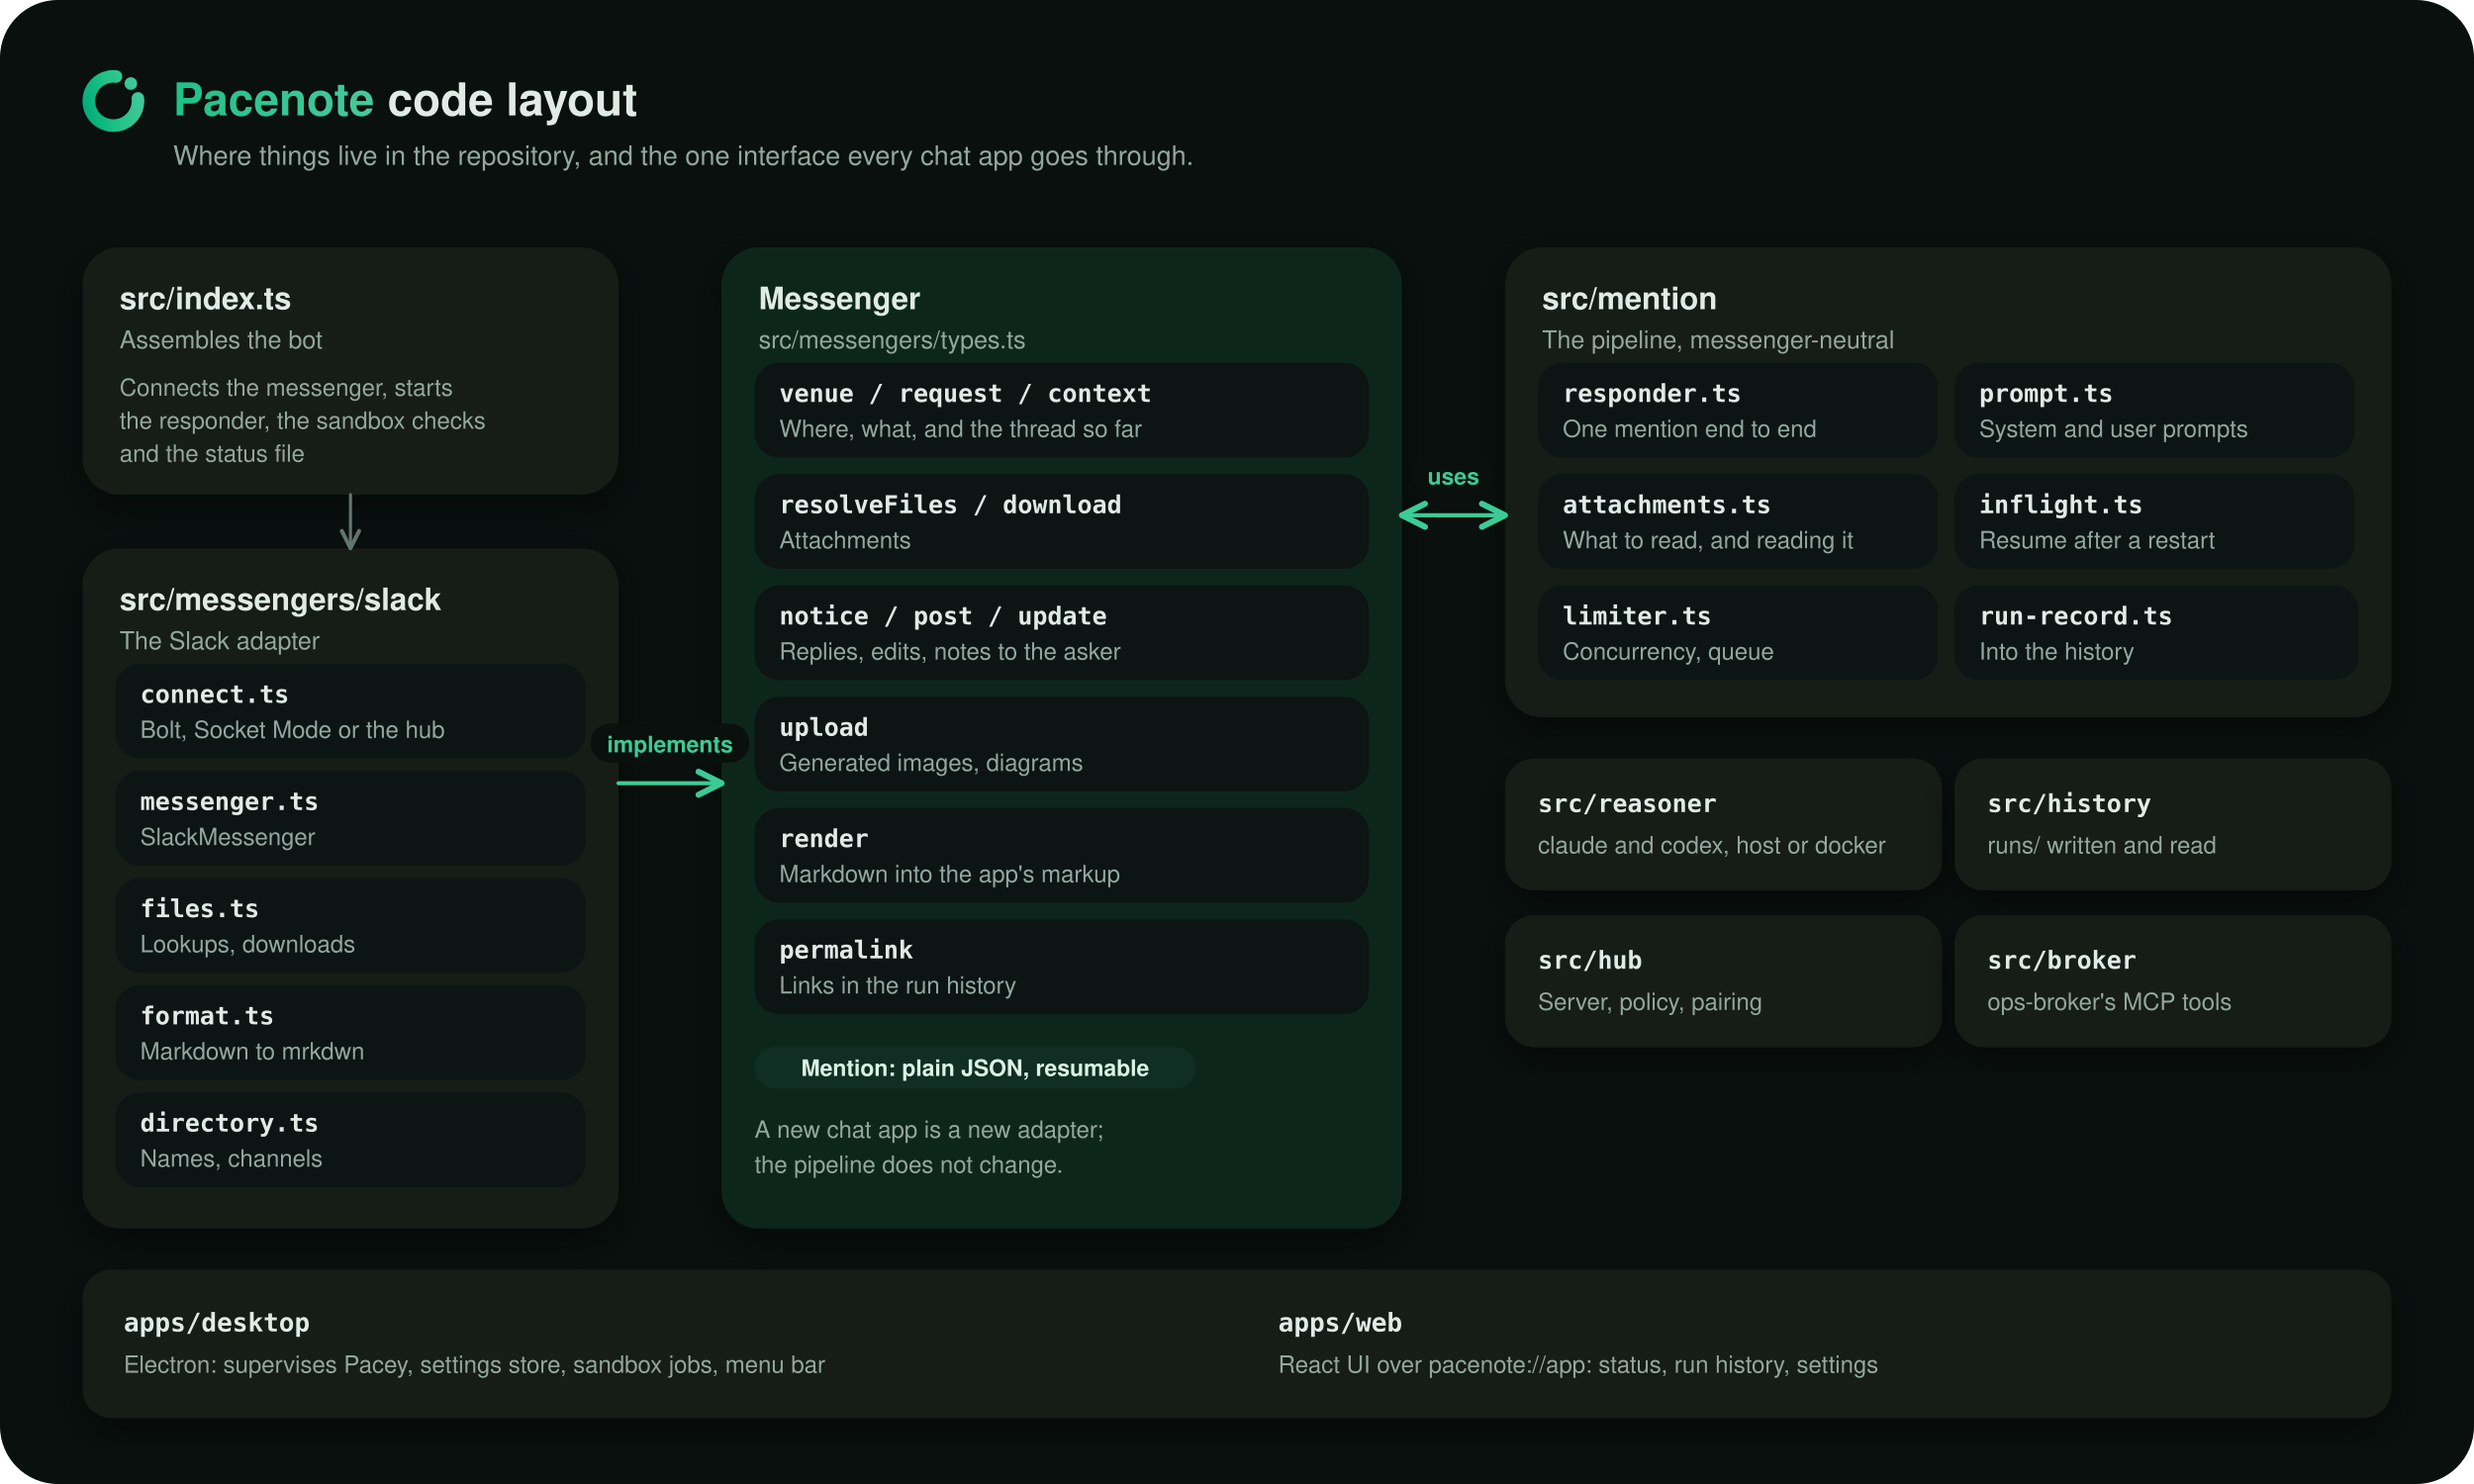
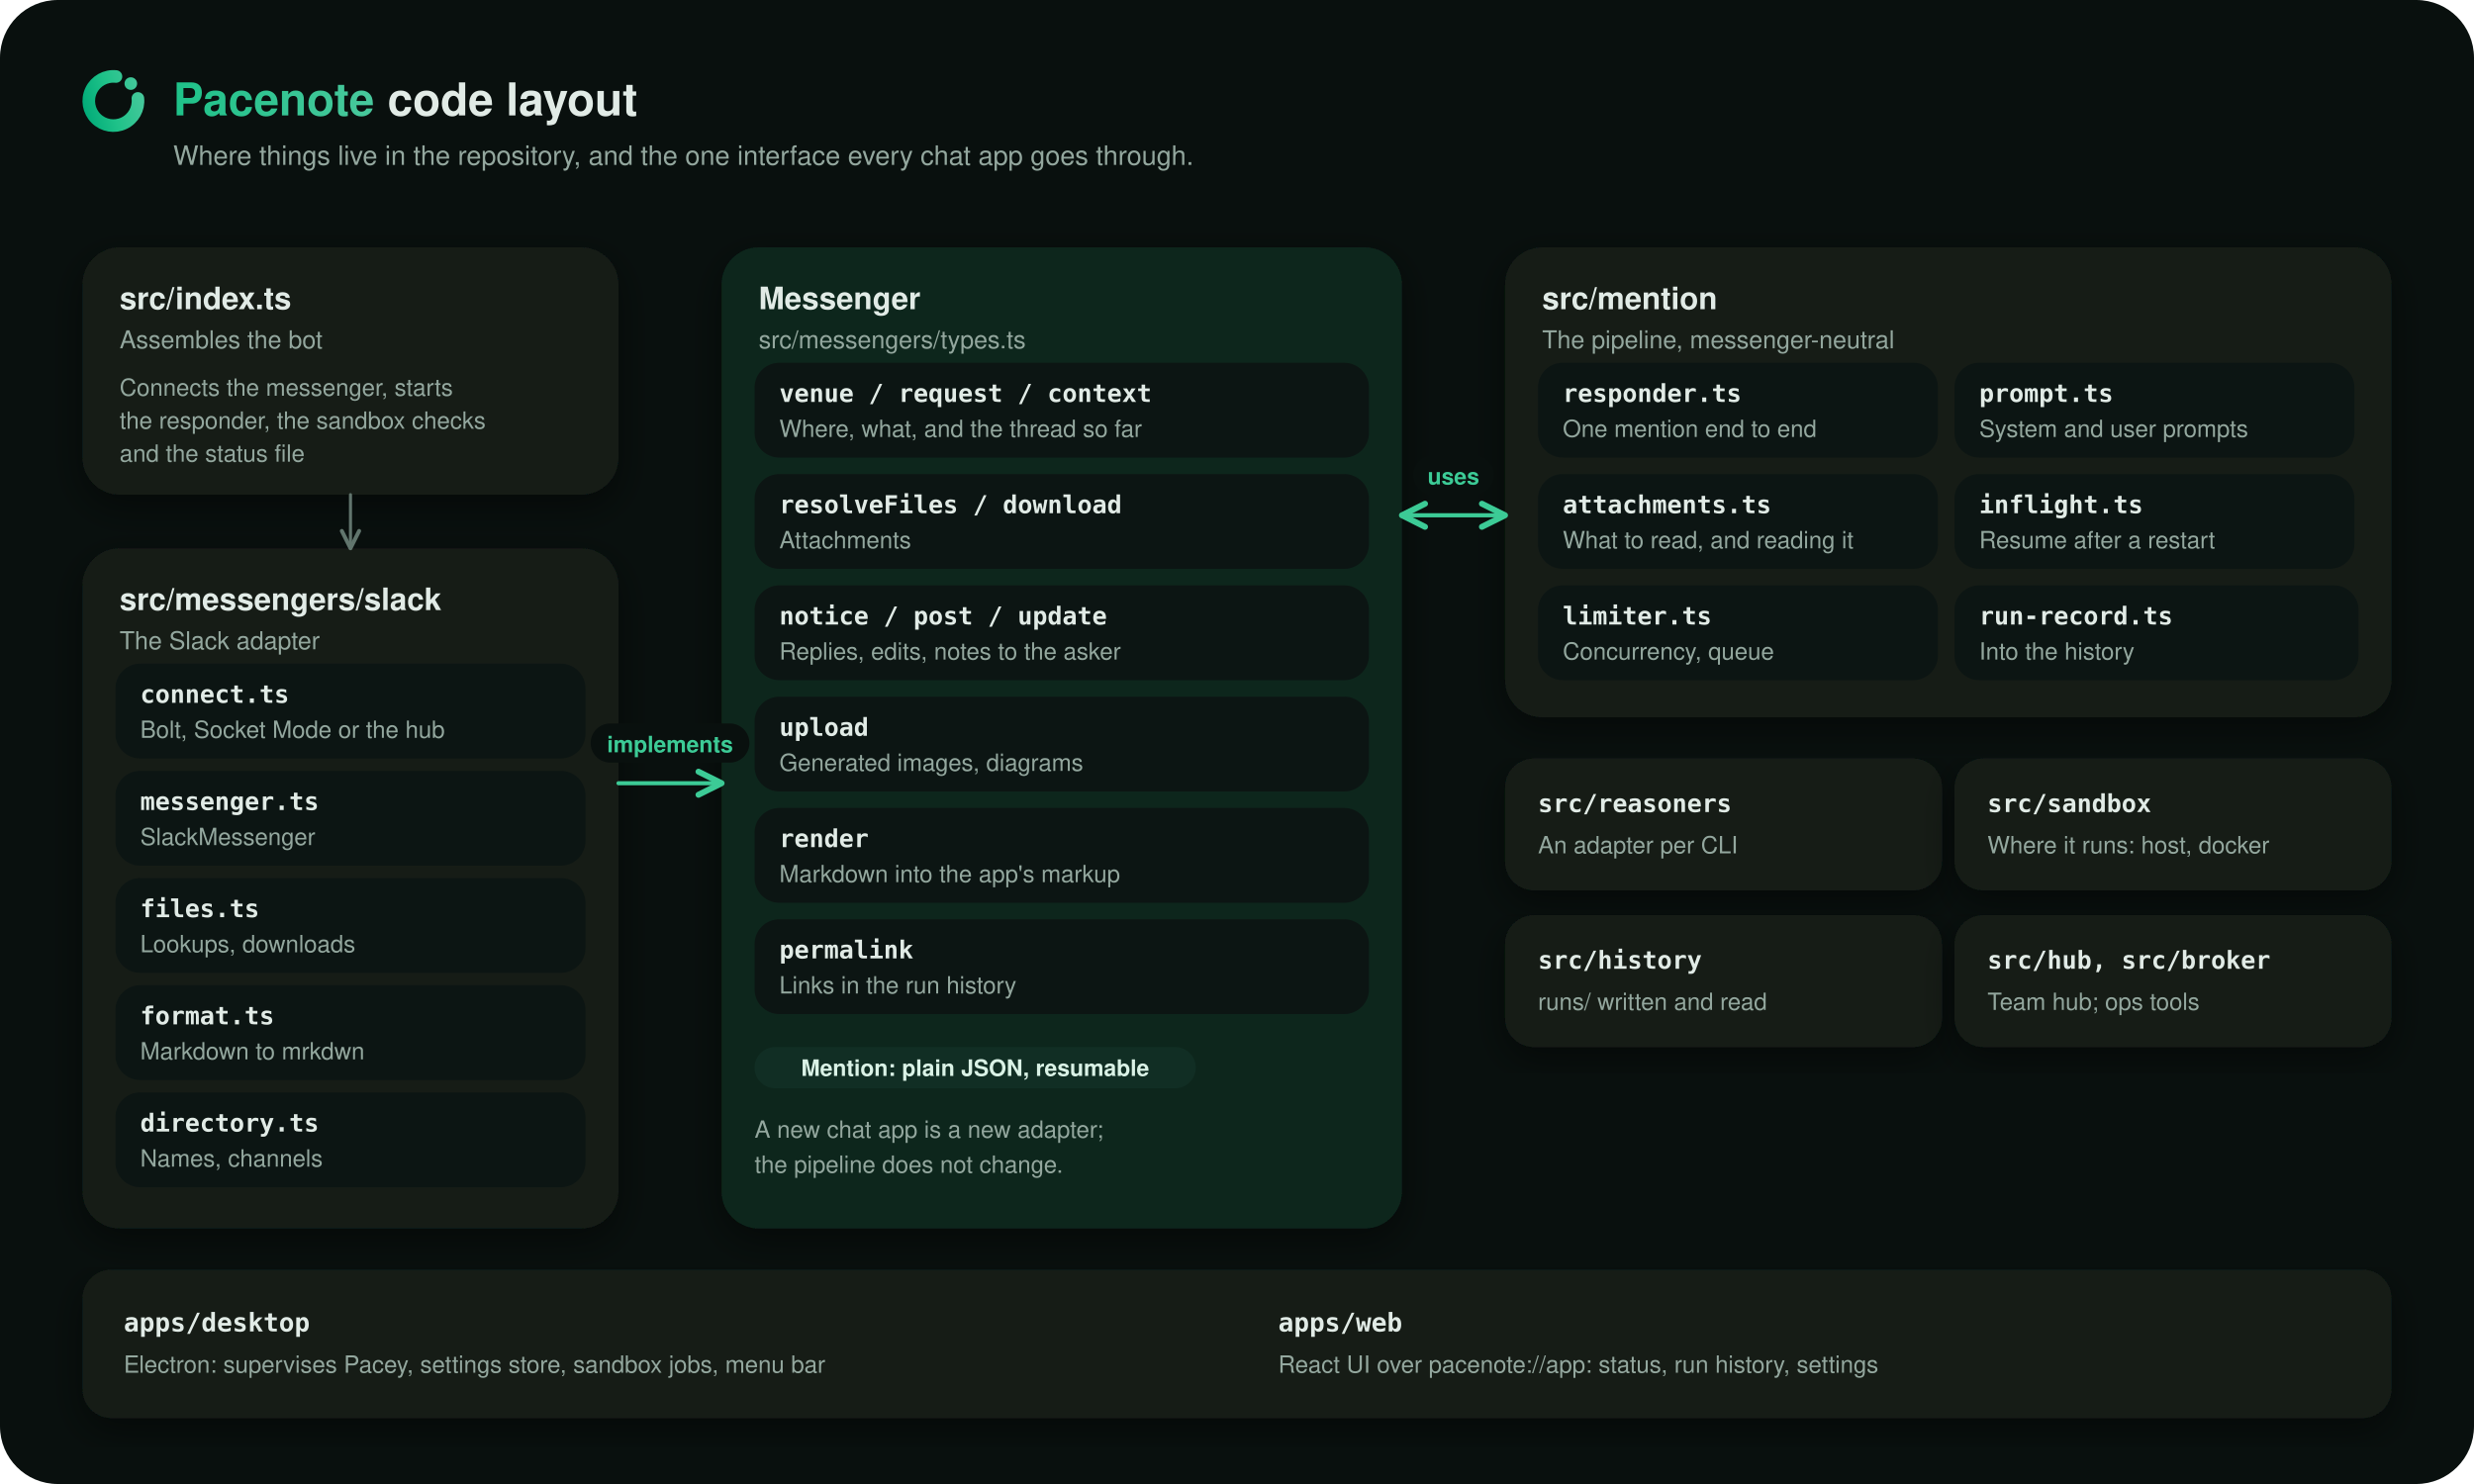
<svg xmlns="http://www.w3.org/2000/svg" width="1200" height="720" viewBox="0 0 1200 720" role="img" aria-label="Pacenote code layout">
  <defs>
    <linearGradient id="mark" x1="0" y1="1" x2="1" y2="0">
      <stop offset="0" stop-color="#01ab78" />
      <stop offset="0.46" stop-color="#1fc289" />
      <stop offset="1" stop-color="#48c89c" />
    </linearGradient>
    <linearGradient id="mark-big" gradientUnits="userSpaceOnUse" x1="54" y1="314" x2="458" y2="198">
      <stop offset="0" stop-color="#01ab78" />
      <stop offset="0.46" stop-color="#1fc289" />
      <stop offset="1" stop-color="#48c89c" />
    </linearGradient>
    <linearGradient id="wordmark" x1="0" y1="0" x2="1" y2="0">
      <stop offset="0" stop-color="#1fc289" />
      <stop offset="1" stop-color="#48c89c" />
    </linearGradient>
    <filter id="shadow" x="-10%" y="-10%" width="120%" height="130%">
      <feDropShadow dx="0" dy="6" stdDeviation="9" flood-color="#000000" flood-opacity="0.45" />
    </filter>
    <marker id="arrow" viewBox="0 0 10 10" refX="8.5" refY="5" markerWidth="8" markerHeight="8" orient="auto-start-reverse">
      <path d="M1.5 1.5L8.5 5L1.5 8.5" fill="none" stroke="#61756d" stroke-width="1.6" stroke-linecap="round" stroke-linejoin="round" />
    </marker>
    <marker id="arrow-main" viewBox="0 0 10 10" refX="8.5" refY="5" markerWidth="8" markerHeight="8" orient="auto-start-reverse">
      <path d="M1.5 1.5L8.5 5L1.5 8.5" fill="none" stroke="#3ccb96" stroke-width="1.8" stroke-linecap="round" stroke-linejoin="round" />
    </marker>
  </defs>
  <rect width="1200" height="720" rx="28" fill="#09100e" />
  <g transform="translate(36.35922 30.35922) scale(0.07281553)">
    <path d="M273.1 92.9A164 164 0 1 0 419.1 238.9" fill="none" stroke="url(#mark-big)" stroke-width="84" stroke-linecap="round" />
    <circle cx="372" cy="140" r="42" fill="url(#mark-big)" />
  </g>
  <text x="84" y="56" font-family="-apple-system, BlinkMacSystemFont, 'Segoe UI', Pretendard, 'Noto Sans KR', Helvetica, Arial, sans-serif" font-size="22" font-weight="700" fill="url(#wordmark)" text-anchor="start">Pacenote</text>
  <text x="188" y="56" font-family="-apple-system, BlinkMacSystemFont, 'Segoe UI', Pretendard, 'Noto Sans KR', Helvetica, Arial, sans-serif" font-size="22" font-weight="600" fill="#e1ebe6" text-anchor="start">code layout</text>
  <text x="84" y="80" font-family="-apple-system, BlinkMacSystemFont, 'Segoe UI', Pretendard, 'Noto Sans KR', Helvetica, Arial, sans-serif" font-size="13" font-weight="400" fill="#93a79e" text-anchor="start">Where things live in the repository, and the one interface every chat app goes through.</text>
  <rect x="40" y="120" width="260" height="120" rx="18" fill="#121c19" filter="url(#shadow)" />
  <text x="58" y="150" font-family="-apple-system, BlinkMacSystemFont, 'Segoe UI', Pretendard, 'Noto Sans KR', Helvetica, Arial, sans-serif" font-size="15" font-weight="600" fill="#e1ebe6" text-anchor="start">src/index.ts</text>
  <text x="58" y="169" font-family="-apple-system, BlinkMacSystemFont, 'Segoe UI', Pretendard, 'Noto Sans KR', Helvetica, Arial, sans-serif" font-size="12" font-weight="400" fill="#93a79e" text-anchor="start">Assembles the bot</text>
  <text x="58" y="192" font-family="-apple-system, BlinkMacSystemFont, 'Segoe UI', Pretendard, 'Noto Sans KR', Helvetica, Arial, sans-serif" font-size="11.5" font-weight="400" fill="#93a79e" text-anchor="start">Connects the messenger, starts</text>
  <text x="58" y="208" font-family="-apple-system, BlinkMacSystemFont, 'Segoe UI', Pretendard, 'Noto Sans KR', Helvetica, Arial, sans-serif" font-size="11.5" font-weight="400" fill="#93a79e" text-anchor="start">the responder, the sandbox checks</text>
  <text x="58" y="224" font-family="-apple-system, BlinkMacSystemFont, 'Segoe UI', Pretendard, 'Noto Sans KR', Helvetica, Arial, sans-serif" font-size="11.5" font-weight="400" fill="#93a79e" text-anchor="start">and the status file</text>
  <rect x="40" y="266" width="260" height="330" rx="18" fill="#121c19" filter="url(#shadow)" />
  <text x="58" y="296" font-family="-apple-system, BlinkMacSystemFont, 'Segoe UI', Pretendard, 'Noto Sans KR', Helvetica, Arial, sans-serif" font-size="15" font-weight="600" fill="#e1ebe6" text-anchor="start">src/messengers/slack</text>
  <text x="58" y="315" font-family="-apple-system, BlinkMacSystemFont, 'Segoe UI', Pretendard, 'Noto Sans KR', Helvetica, Arial, sans-serif" font-size="12" font-weight="400" fill="#93a79e" text-anchor="start">The Slack adapter</text>
  <rect x="56" y="322" width="228" height="46" rx="12" fill="#0c1513" />
  <text x="68" y="341" font-family="ui-monospace, 'SF Mono', 'JetBrains Mono', Menlo, Consolas, monospace" font-size="12" font-weight="600" fill="#e1ebe6" text-anchor="start">connect.ts</text>
  <text x="68" y="358" font-family="-apple-system, BlinkMacSystemFont, 'Segoe UI', Pretendard, 'Noto Sans KR', Helvetica, Arial, sans-serif" font-size="11.5" font-weight="400" fill="#93a79e" text-anchor="start">Bolt, Socket Mode or the hub</text>
  <rect x="56" y="374" width="228" height="46" rx="12" fill="#0c1513" />
  <text x="68" y="393" font-family="ui-monospace, 'SF Mono', 'JetBrains Mono', Menlo, Consolas, monospace" font-size="12" font-weight="600" fill="#e1ebe6" text-anchor="start">messenger.ts</text>
  <text x="68" y="410" font-family="-apple-system, BlinkMacSystemFont, 'Segoe UI', Pretendard, 'Noto Sans KR', Helvetica, Arial, sans-serif" font-size="11.5" font-weight="400" fill="#93a79e" text-anchor="start">SlackMessenger</text>
  <rect x="56" y="426" width="228" height="46" rx="12" fill="#0c1513" />
  <text x="68" y="445" font-family="ui-monospace, 'SF Mono', 'JetBrains Mono', Menlo, Consolas, monospace" font-size="12" font-weight="600" fill="#e1ebe6" text-anchor="start">files.ts</text>
  <text x="68" y="462" font-family="-apple-system, BlinkMacSystemFont, 'Segoe UI', Pretendard, 'Noto Sans KR', Helvetica, Arial, sans-serif" font-size="11.5" font-weight="400" fill="#93a79e" text-anchor="start">Lookups, downloads</text>
  <rect x="56" y="478" width="228" height="46" rx="12" fill="#0c1513" />
  <text x="68" y="497" font-family="ui-monospace, 'SF Mono', 'JetBrains Mono', Menlo, Consolas, monospace" font-size="12" font-weight="600" fill="#e1ebe6" text-anchor="start">format.ts</text>
  <text x="68" y="514" font-family="-apple-system, BlinkMacSystemFont, 'Segoe UI', Pretendard, 'Noto Sans KR', Helvetica, Arial, sans-serif" font-size="11.5" font-weight="400" fill="#93a79e" text-anchor="start">Markdown to mrkdwn</text>
  <rect x="56" y="530" width="228" height="46" rx="12" fill="#0c1513" />
  <text x="68" y="549" font-family="ui-monospace, 'SF Mono', 'JetBrains Mono', Menlo, Consolas, monospace" font-size="12" font-weight="600" fill="#e1ebe6" text-anchor="start">directory.ts</text>
  <text x="68" y="566" font-family="-apple-system, BlinkMacSystemFont, 'Segoe UI', Pretendard, 'Noto Sans KR', Helvetica, Arial, sans-serif" font-size="11.5" font-weight="400" fill="#93a79e" text-anchor="start">Names, channels</text>
  <rect x="350" y="120" width="330" height="476" rx="18" fill="#0f271e" filter="url(#shadow)" />
  <text x="368" y="150" font-family="-apple-system, BlinkMacSystemFont, 'Segoe UI', Pretendard, 'Noto Sans KR', Helvetica, Arial, sans-serif" font-size="15" font-weight="600" fill="#e1ebe6" text-anchor="start">Messenger</text>
  <text x="368" y="169" font-family="-apple-system, BlinkMacSystemFont, 'Segoe UI', Pretendard, 'Noto Sans KR', Helvetica, Arial, sans-serif" font-size="12" font-weight="400" fill="#93a79e" text-anchor="start">src/messengers/types.ts</text>
  <rect x="366" y="176" width="298" height="46" rx="12" fill="#0c1513" />
  <text x="378" y="195" font-family="ui-monospace, 'SF Mono', 'JetBrains Mono', Menlo, Consolas, monospace" font-size="12" font-weight="600" fill="#e1ebe6" text-anchor="start">venue / request / context</text>
  <text x="378" y="212" font-family="-apple-system, BlinkMacSystemFont, 'Segoe UI', Pretendard, 'Noto Sans KR', Helvetica, Arial, sans-serif" font-size="11.5" font-weight="400" fill="#93a79e" text-anchor="start">Where, what, and the thread so far</text>
  <rect x="366" y="230" width="298" height="46" rx="12" fill="#0c1513" />
  <text x="378" y="249" font-family="ui-monospace, 'SF Mono', 'JetBrains Mono', Menlo, Consolas, monospace" font-size="12" font-weight="600" fill="#e1ebe6" text-anchor="start">resolveFiles / download</text>
  <text x="378" y="266" font-family="-apple-system, BlinkMacSystemFont, 'Segoe UI', Pretendard, 'Noto Sans KR', Helvetica, Arial, sans-serif" font-size="11.5" font-weight="400" fill="#93a79e" text-anchor="start">Attachments</text>
  <rect x="366" y="284" width="298" height="46" rx="12" fill="#0c1513" />
  <text x="378" y="303" font-family="ui-monospace, 'SF Mono', 'JetBrains Mono', Menlo, Consolas, monospace" font-size="12" font-weight="600" fill="#e1ebe6" text-anchor="start">notice / post / update</text>
  <text x="378" y="320" font-family="-apple-system, BlinkMacSystemFont, 'Segoe UI', Pretendard, 'Noto Sans KR', Helvetica, Arial, sans-serif" font-size="11.5" font-weight="400" fill="#93a79e" text-anchor="start">Replies, edits, notes to the asker</text>
  <rect x="366" y="338" width="298" height="46" rx="12" fill="#0c1513" />
  <text x="378" y="357" font-family="ui-monospace, 'SF Mono', 'JetBrains Mono', Menlo, Consolas, monospace" font-size="12" font-weight="600" fill="#e1ebe6" text-anchor="start">upload</text>
  <text x="378" y="374" font-family="-apple-system, BlinkMacSystemFont, 'Segoe UI', Pretendard, 'Noto Sans KR', Helvetica, Arial, sans-serif" font-size="11.5" font-weight="400" fill="#93a79e" text-anchor="start">Generated images, diagrams</text>
  <rect x="366" y="392" width="298" height="46" rx="12" fill="#0c1513" />
  <text x="378" y="411" font-family="ui-monospace, 'SF Mono', 'JetBrains Mono', Menlo, Consolas, monospace" font-size="12" font-weight="600" fill="#e1ebe6" text-anchor="start">render</text>
  <text x="378" y="428" font-family="-apple-system, BlinkMacSystemFont, 'Segoe UI', Pretendard, 'Noto Sans KR', Helvetica, Arial, sans-serif" font-size="11.5" font-weight="400" fill="#93a79e" text-anchor="start">Markdown into the app's markup</text>
  <rect x="366" y="446" width="298" height="46" rx="12" fill="#0c1513" />
  <text x="378" y="465" font-family="ui-monospace, 'SF Mono', 'JetBrains Mono', Menlo, Consolas, monospace" font-size="12" font-weight="600" fill="#e1ebe6" text-anchor="start">permalink</text>
  <text x="378" y="482" font-family="-apple-system, BlinkMacSystemFont, 'Segoe UI', Pretendard, 'Noto Sans KR', Helvetica, Arial, sans-serif" font-size="11.5" font-weight="400" fill="#93a79e" text-anchor="start">Links in the run history</text>
  <rect x="366" y="508" width="214" height="20" rx="10" fill="#112e24" fill-opacity="1" />
  <text x="473" y="522" font-family="-apple-system, BlinkMacSystemFont, 'Segoe UI', Pretendard, 'Noto Sans KR', Helvetica, Arial, sans-serif" font-size="11" font-weight="600" fill="#daf2e6" text-anchor="middle">Mention: plain JSON, resumable</text>
  <text x="366" y="552" font-family="-apple-system, BlinkMacSystemFont, 'Segoe UI', Pretendard, 'Noto Sans KR', Helvetica, Arial, sans-serif" font-size="11.5" font-weight="400" fill="#93a79e" text-anchor="start">A new chat app is a new adapter;</text>
  <text x="366" y="569" font-family="-apple-system, BlinkMacSystemFont, 'Segoe UI', Pretendard, 'Noto Sans KR', Helvetica, Arial, sans-serif" font-size="11.5" font-weight="400" fill="#93a79e" text-anchor="start">the pipeline does not change.</text>
  <rect x="730" y="120" width="430" height="228" rx="18" fill="#121c19" filter="url(#shadow)" />
  <text x="748" y="150" font-family="-apple-system, BlinkMacSystemFont, 'Segoe UI', Pretendard, 'Noto Sans KR', Helvetica, Arial, sans-serif" font-size="15" font-weight="600" fill="#e1ebe6" text-anchor="start">src/mention</text>
  <text x="748" y="169" font-family="-apple-system, BlinkMacSystemFont, 'Segoe UI', Pretendard, 'Noto Sans KR', Helvetica, Arial, sans-serif" font-size="12" font-weight="400" fill="#93a79e" text-anchor="start">The pipeline, messenger-neutral</text>
  <rect x="746" y="176" width="194" height="46" rx="12" fill="#0c1513" />
  <text x="758" y="195" font-family="ui-monospace, 'SF Mono', 'JetBrains Mono', Menlo, Consolas, monospace" font-size="12" font-weight="600" fill="#e1ebe6" text-anchor="start">responder.ts</text>
  <text x="758" y="212" font-family="-apple-system, BlinkMacSystemFont, 'Segoe UI', Pretendard, 'Noto Sans KR', Helvetica, Arial, sans-serif" font-size="11.5" font-weight="400" fill="#93a79e" text-anchor="start">One mention end to end</text>
  <rect x="948" y="176" width="194" height="46" rx="12" fill="#0c1513" />
  <text x="960" y="195" font-family="ui-monospace, 'SF Mono', 'JetBrains Mono', Menlo, Consolas, monospace" font-size="12" font-weight="600" fill="#e1ebe6" text-anchor="start">prompt.ts</text>
  <text x="960" y="212" font-family="-apple-system, BlinkMacSystemFont, 'Segoe UI', Pretendard, 'Noto Sans KR', Helvetica, Arial, sans-serif" font-size="11.5" font-weight="400" fill="#93a79e" text-anchor="start">System and user prompts</text>
  <rect x="746" y="230" width="194" height="46" rx="12" fill="#0c1513" />
  <text x="758" y="249" font-family="ui-monospace, 'SF Mono', 'JetBrains Mono', Menlo, Consolas, monospace" font-size="12" font-weight="600" fill="#e1ebe6" text-anchor="start">attachments.ts</text>
  <text x="758" y="266" font-family="-apple-system, BlinkMacSystemFont, 'Segoe UI', Pretendard, 'Noto Sans KR', Helvetica, Arial, sans-serif" font-size="11.5" font-weight="400" fill="#93a79e" text-anchor="start">What to read, and reading it</text>
  <rect x="948" y="230" width="194" height="46" rx="12" fill="#0c1513" />
  <text x="960" y="249" font-family="ui-monospace, 'SF Mono', 'JetBrains Mono', Menlo, Consolas, monospace" font-size="12" font-weight="600" fill="#e1ebe6" text-anchor="start">inflight.ts</text>
  <text x="960" y="266" font-family="-apple-system, BlinkMacSystemFont, 'Segoe UI', Pretendard, 'Noto Sans KR', Helvetica, Arial, sans-serif" font-size="11.5" font-weight="400" fill="#93a79e" text-anchor="start">Resume after a restart</text>
  <rect x="746" y="284" width="194" height="46" rx="12" fill="#0c1513" />
  <text x="758" y="303" font-family="ui-monospace, 'SF Mono', 'JetBrains Mono', Menlo, Consolas, monospace" font-size="12" font-weight="600" fill="#e1ebe6" text-anchor="start">limiter.ts</text>
  <text x="758" y="320" font-family="-apple-system, BlinkMacSystemFont, 'Segoe UI', Pretendard, 'Noto Sans KR', Helvetica, Arial, sans-serif" font-size="11.5" font-weight="400" fill="#93a79e" text-anchor="start">Concurrency, queue</text>
  <rect x="948" y="284" width="196" height="46" rx="12" fill="#0c1513" />
  <text x="960" y="303" font-family="ui-monospace, 'SF Mono', 'JetBrains Mono', Menlo, Consolas, monospace" font-size="12" font-weight="600" fill="#e1ebe6" text-anchor="start">run-record.ts</text>
  <text x="960" y="320" font-family="-apple-system, BlinkMacSystemFont, 'Segoe UI', Pretendard, 'Noto Sans KR', Helvetica, Arial, sans-serif" font-size="11.5" font-weight="400" fill="#93a79e" text-anchor="start">Into the history</text>
  <rect x="730" y="368" width="212" height="64" rx="14" fill="#121c19" filter="url(#shadow)" />
-   <text x="746" y="394" font-family="ui-monospace, 'SF Mono', 'JetBrains Mono', Menlo, Consolas, monospace" font-size="12" font-weight="600" fill="#e1ebe6" text-anchor="start">src/reasoner</text>
-   <text x="746" y="414" font-family="-apple-system, BlinkMacSystemFont, 'Segoe UI', Pretendard, 'Noto Sans KR', Helvetica, Arial, sans-serif" font-size="11.5" font-weight="400" fill="#93a79e" text-anchor="start">claude and codex, host or docker</text>
+   <text x="746" y="394" font-family="ui-monospace, 'SF Mono', 'JetBrains Mono', Menlo, Consolas, monospace" font-size="12" font-weight="600" fill="#e1ebe6" text-anchor="start">src/reasoners</text>
+   <text x="746" y="414" font-family="-apple-system, BlinkMacSystemFont, 'Segoe UI', Pretendard, 'Noto Sans KR', Helvetica, Arial, sans-serif" font-size="11.5" font-weight="400" fill="#93a79e" text-anchor="start">An adapter per CLI</text>
  <rect x="948" y="368" width="212" height="64" rx="14" fill="#121c19" filter="url(#shadow)" />
-   <text x="964" y="394" font-family="ui-monospace, 'SF Mono', 'JetBrains Mono', Menlo, Consolas, monospace" font-size="12" font-weight="600" fill="#e1ebe6" text-anchor="start">src/history</text>
-   <text x="964" y="414" font-family="-apple-system, BlinkMacSystemFont, 'Segoe UI', Pretendard, 'Noto Sans KR', Helvetica, Arial, sans-serif" font-size="11.5" font-weight="400" fill="#93a79e" text-anchor="start">runs/ written and read</text>
+   <text x="964" y="394" font-family="ui-monospace, 'SF Mono', 'JetBrains Mono', Menlo, Consolas, monospace" font-size="12" font-weight="600" fill="#e1ebe6" text-anchor="start">src/sandbox</text>
+   <text x="964" y="414" font-family="-apple-system, BlinkMacSystemFont, 'Segoe UI', Pretendard, 'Noto Sans KR', Helvetica, Arial, sans-serif" font-size="11.5" font-weight="400" fill="#93a79e" text-anchor="start">Where it runs: host, docker</text>
  <rect x="730" y="444" width="212" height="64" rx="14" fill="#121c19" filter="url(#shadow)" />
-   <text x="746" y="470" font-family="ui-monospace, 'SF Mono', 'JetBrains Mono', Menlo, Consolas, monospace" font-size="12" font-weight="600" fill="#e1ebe6" text-anchor="start">src/hub</text>
-   <text x="746" y="490" font-family="-apple-system, BlinkMacSystemFont, 'Segoe UI', Pretendard, 'Noto Sans KR', Helvetica, Arial, sans-serif" font-size="11.5" font-weight="400" fill="#93a79e" text-anchor="start">Server, policy, pairing</text>
+   <text x="746" y="470" font-family="ui-monospace, 'SF Mono', 'JetBrains Mono', Menlo, Consolas, monospace" font-size="12" font-weight="600" fill="#e1ebe6" text-anchor="start">src/history</text>
+   <text x="746" y="490" font-family="-apple-system, BlinkMacSystemFont, 'Segoe UI', Pretendard, 'Noto Sans KR', Helvetica, Arial, sans-serif" font-size="11.5" font-weight="400" fill="#93a79e" text-anchor="start">runs/ written and read</text>
  <rect x="948" y="444" width="212" height="64" rx="14" fill="#121c19" filter="url(#shadow)" />
-   <text x="964" y="470" font-family="ui-monospace, 'SF Mono', 'JetBrains Mono', Menlo, Consolas, monospace" font-size="12" font-weight="600" fill="#e1ebe6" text-anchor="start">src/broker</text>
-   <text x="964" y="490" font-family="-apple-system, BlinkMacSystemFont, 'Segoe UI', Pretendard, 'Noto Sans KR', Helvetica, Arial, sans-serif" font-size="11.5" font-weight="400" fill="#93a79e" text-anchor="start">ops-broker's MCP tools</text>
+   <text x="964" y="470" font-family="ui-monospace, 'SF Mono', 'JetBrains Mono', Menlo, Consolas, monospace" font-size="12" font-weight="600" fill="#e1ebe6" text-anchor="start">src/hub, src/broker</text>
+   <text x="964" y="490" font-family="-apple-system, BlinkMacSystemFont, 'Segoe UI', Pretendard, 'Noto Sans KR', Helvetica, Arial, sans-serif" font-size="11.5" font-weight="400" fill="#93a79e" text-anchor="start">Team hub; ops tools</text>
  <path d="M300 380 L350 380" fill="none" stroke="#3ccb96" stroke-width="2" stroke-linecap="round" stroke-linejoin="round" marker-end="url(#arrow-main)" />
  <rect x="286.5" y="351" width="77" height="19" rx="9.5" fill="#09100e" />
  <text x="325" y="365" font-family="-apple-system, BlinkMacSystemFont, 'Segoe UI', Pretendard, 'Noto Sans KR', Helvetica, Arial, sans-serif" font-size="11" font-weight="600" fill="#3ccb96" text-anchor="middle">implements</text>
  <path d="M680 250 L730 250" fill="none" stroke="#3ccb96" stroke-width="2" stroke-linecap="round" stroke-linejoin="round" marker-end="url(#arrow-main)" marker-start="url(#arrow-main)" />
  <rect x="685.5" y="221" width="39" height="19" rx="9.5" fill="#09100e" />
  <text x="705" y="235" font-family="-apple-system, BlinkMacSystemFont, 'Segoe UI', Pretendard, 'Noto Sans KR', Helvetica, Arial, sans-serif" font-size="11" font-weight="600" fill="#3ccb96" text-anchor="middle">uses</text>
  <path d="M170 240 L170 266" fill="none" stroke="#61756d" stroke-width="1.5" stroke-linecap="round" stroke-linejoin="round" marker-end="url(#arrow)" />
  <rect x="40" y="616" width="1120" height="72" rx="14" fill="#121c19" filter="url(#shadow)" />
  <text x="60" y="646" font-family="ui-monospace, 'SF Mono', 'JetBrains Mono', Menlo, Consolas, monospace" font-size="12.5" font-weight="600" fill="#e1ebe6" text-anchor="start">apps/desktop</text>
  <text x="60" y="666" font-family="-apple-system, BlinkMacSystemFont, 'Segoe UI', Pretendard, 'Noto Sans KR', Helvetica, Arial, sans-serif" font-size="11.5" font-weight="400" fill="#93a79e" text-anchor="start">Electron: supervises Pacey, settings store, sandbox jobs, menu bar</text>
  <text x="620" y="646" font-family="ui-monospace, 'SF Mono', 'JetBrains Mono', Menlo, Consolas, monospace" font-size="12.5" font-weight="600" fill="#e1ebe6" text-anchor="start">apps/web</text>
  <text x="620" y="666" font-family="-apple-system, BlinkMacSystemFont, 'Segoe UI', Pretendard, 'Noto Sans KR', Helvetica, Arial, sans-serif" font-size="11.5" font-weight="400" fill="#93a79e" text-anchor="start">React UI over pacenote://app: status, run history, settings</text>
</svg>
